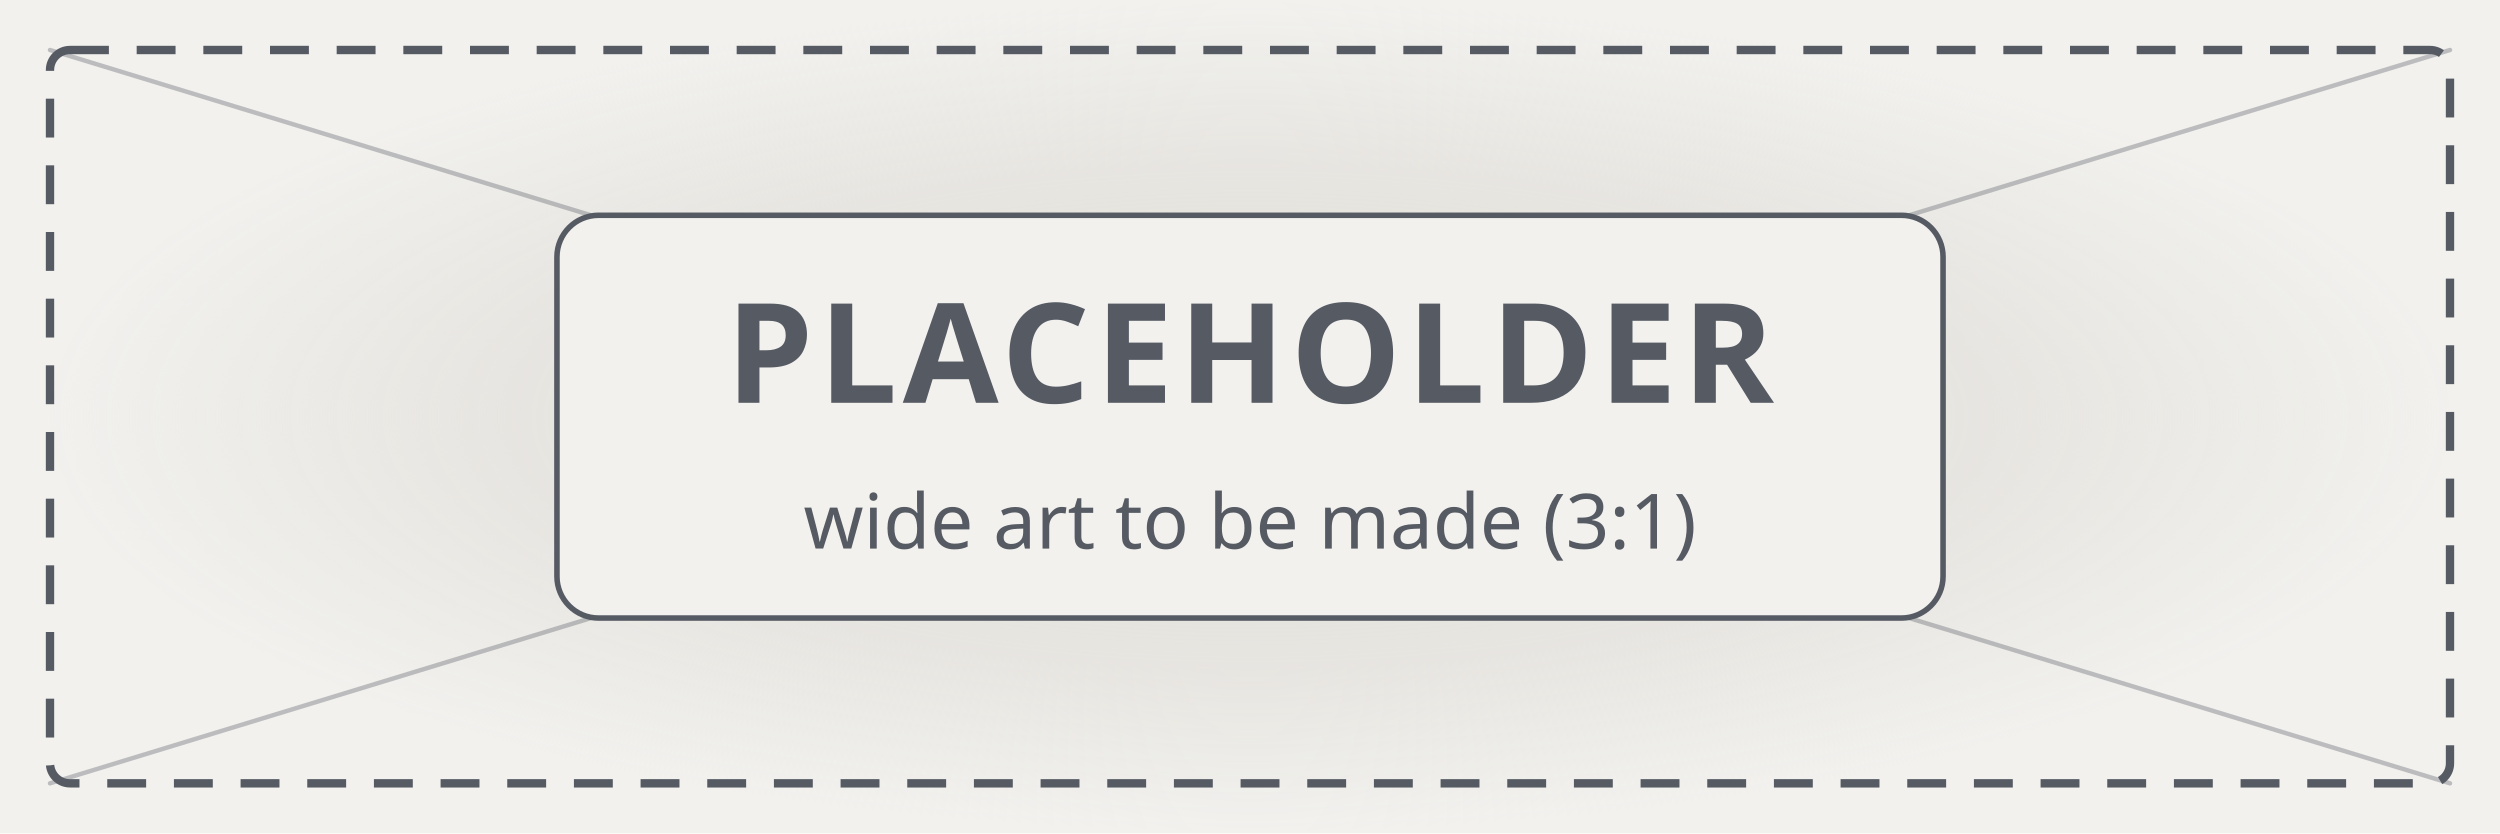
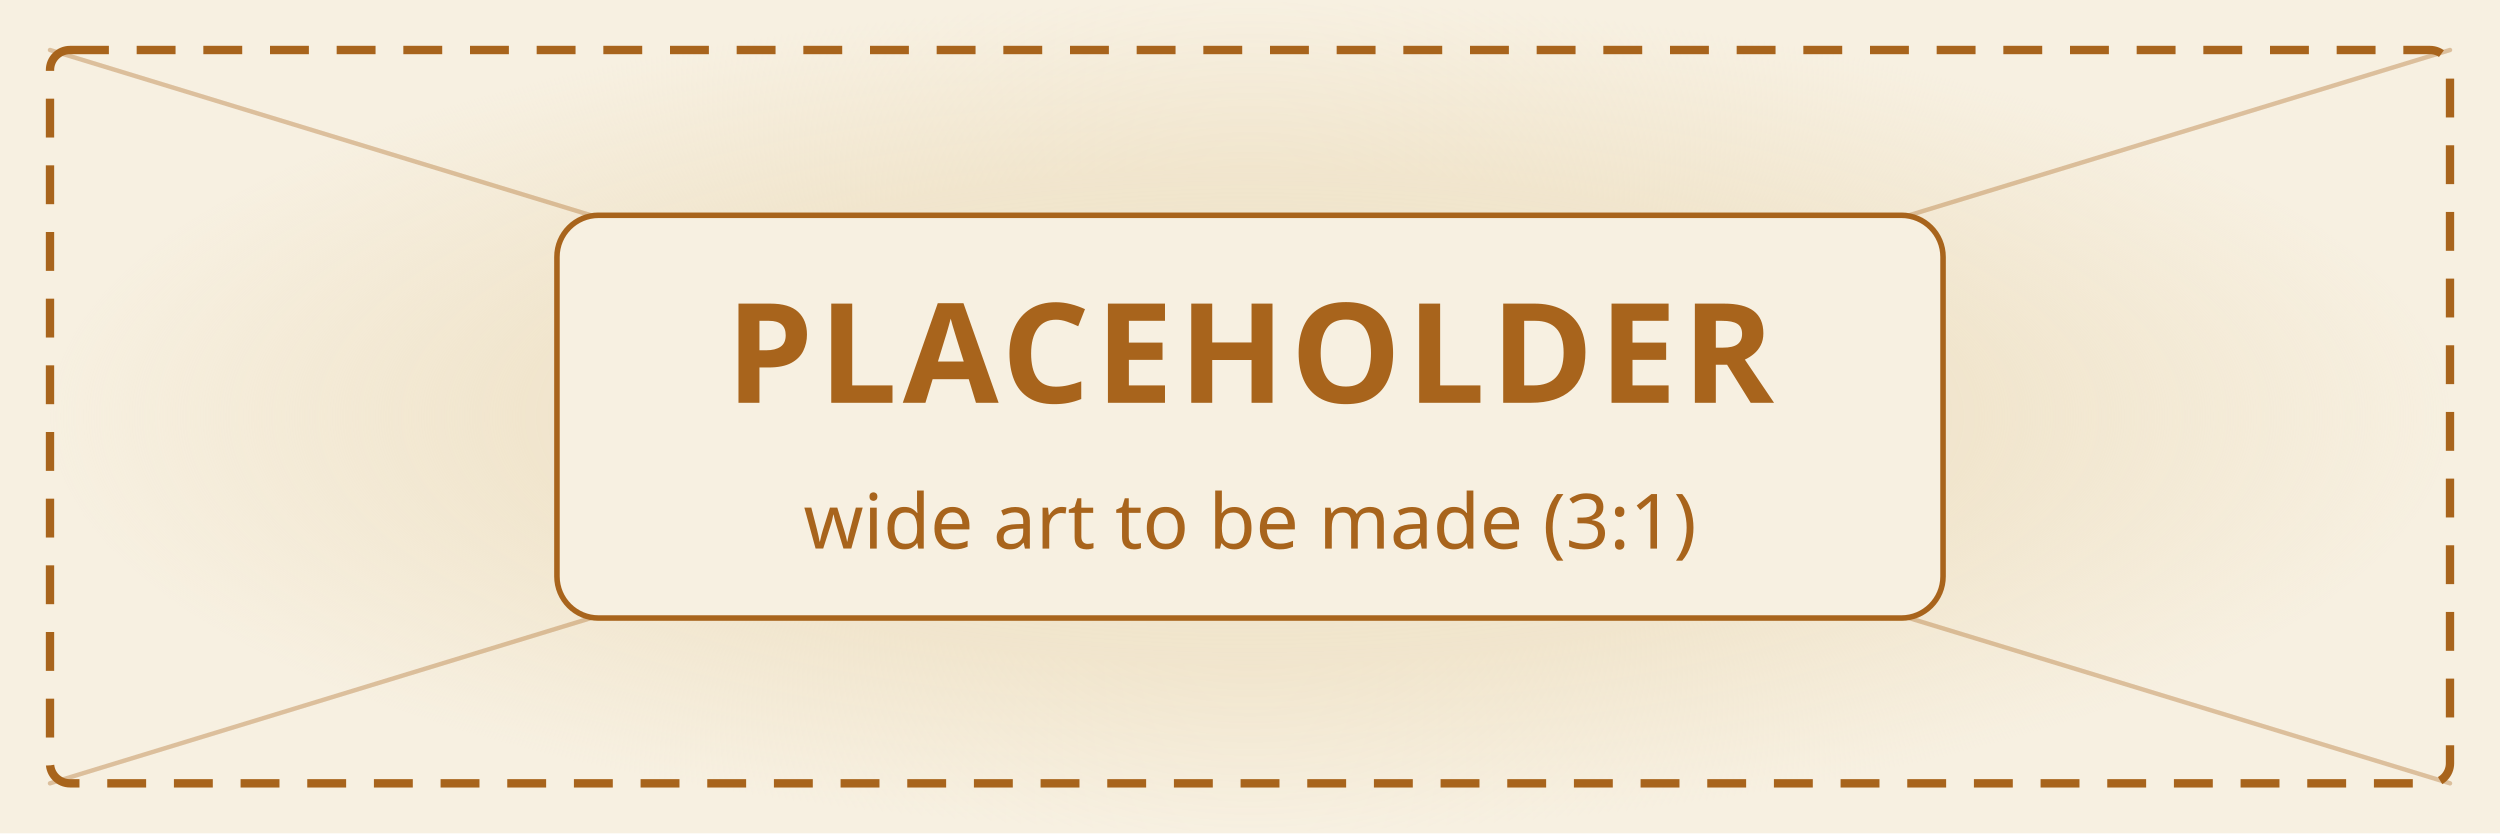
<svg xmlns="http://www.w3.org/2000/svg" viewBox="0 0 900 300" role="img" aria-label="Placeholder wide art">
-   <rect x="0" y="0" width="900" height="300" fill="#f2f1ee" />
+   <rect x="0" y="0" width="900" height="300" fill="#f7f0e1" />
  <defs>
    <radialGradient id="phw-glow" cx="50%" cy="50%" r="50%">
-       <stop offset="0" stop-color="#e3e1dc" />
-       <stop offset=".6" stop-color="#e3e1dc" stop-opacity=".75" />
-       <stop offset="1" stop-color="#e3e1dc" stop-opacity="0" />
+       <stop offset="0" stop-color="#efe2c7" />
+       <stop offset=".6" stop-color="#efe2c7" stop-opacity=".75" />
+       <stop offset="1" stop-color="#efe2c7" stop-opacity="0" />
    </radialGradient>
  </defs>
  <ellipse cx="450" cy="150" rx="432" ry="150" fill="url(#phw-glow)" />
-   <rect x="18" y="18" width="864" height="264" rx="7.2" fill="none" stroke="#555a63" stroke-width="3" stroke-dasharray="14 10" />
-   <path d="M18 18L882 282M882 18L18 282" stroke="#555a63" stroke-width="1.6" fill="none" stroke-linecap="round" stroke-linejoin="round" opacity=".35" />
-   <rect x="200.5" y="77.5" width="499" height="145" rx="15" fill="#f2f1ee" stroke="#555a63" stroke-width="2" />
-   <text x="450" y="145" text-anchor="middle" font-family="sans-serif" font-weight="700" font-size="50" letter-spacing="2" fill="#555a63">PLACEHOLDER</text>
-   <text x="450" y="197.5" text-anchor="middle" font-family="sans-serif" font-size="27.5" fill="#555a63">wide art to be made (3:1)</text>
+   <rect x="18" y="18" width="864" height="264" rx="7.2" fill="none" stroke="#a8641c" stroke-width="3" stroke-dasharray="14 10" />
+   <path d="M18 18L882 282M882 18L18 282" stroke="#a8641c" stroke-width="1.6" fill="none" stroke-linecap="round" stroke-linejoin="round" opacity=".35" />
+   <rect x="200.5" y="77.5" width="499" height="145" rx="15" fill="#f7f0e1" stroke="#a8641c" stroke-width="2" />
+   <text x="450" y="145" text-anchor="middle" font-family="sans-serif" font-weight="700" font-size="50" letter-spacing="2" fill="#a8641c">PLACEHOLDER</text>
+   <text x="450" y="197.5" text-anchor="middle" font-family="sans-serif" font-size="27.5" fill="#a8641c">wide art to be made (3:1)</text>
</svg>
